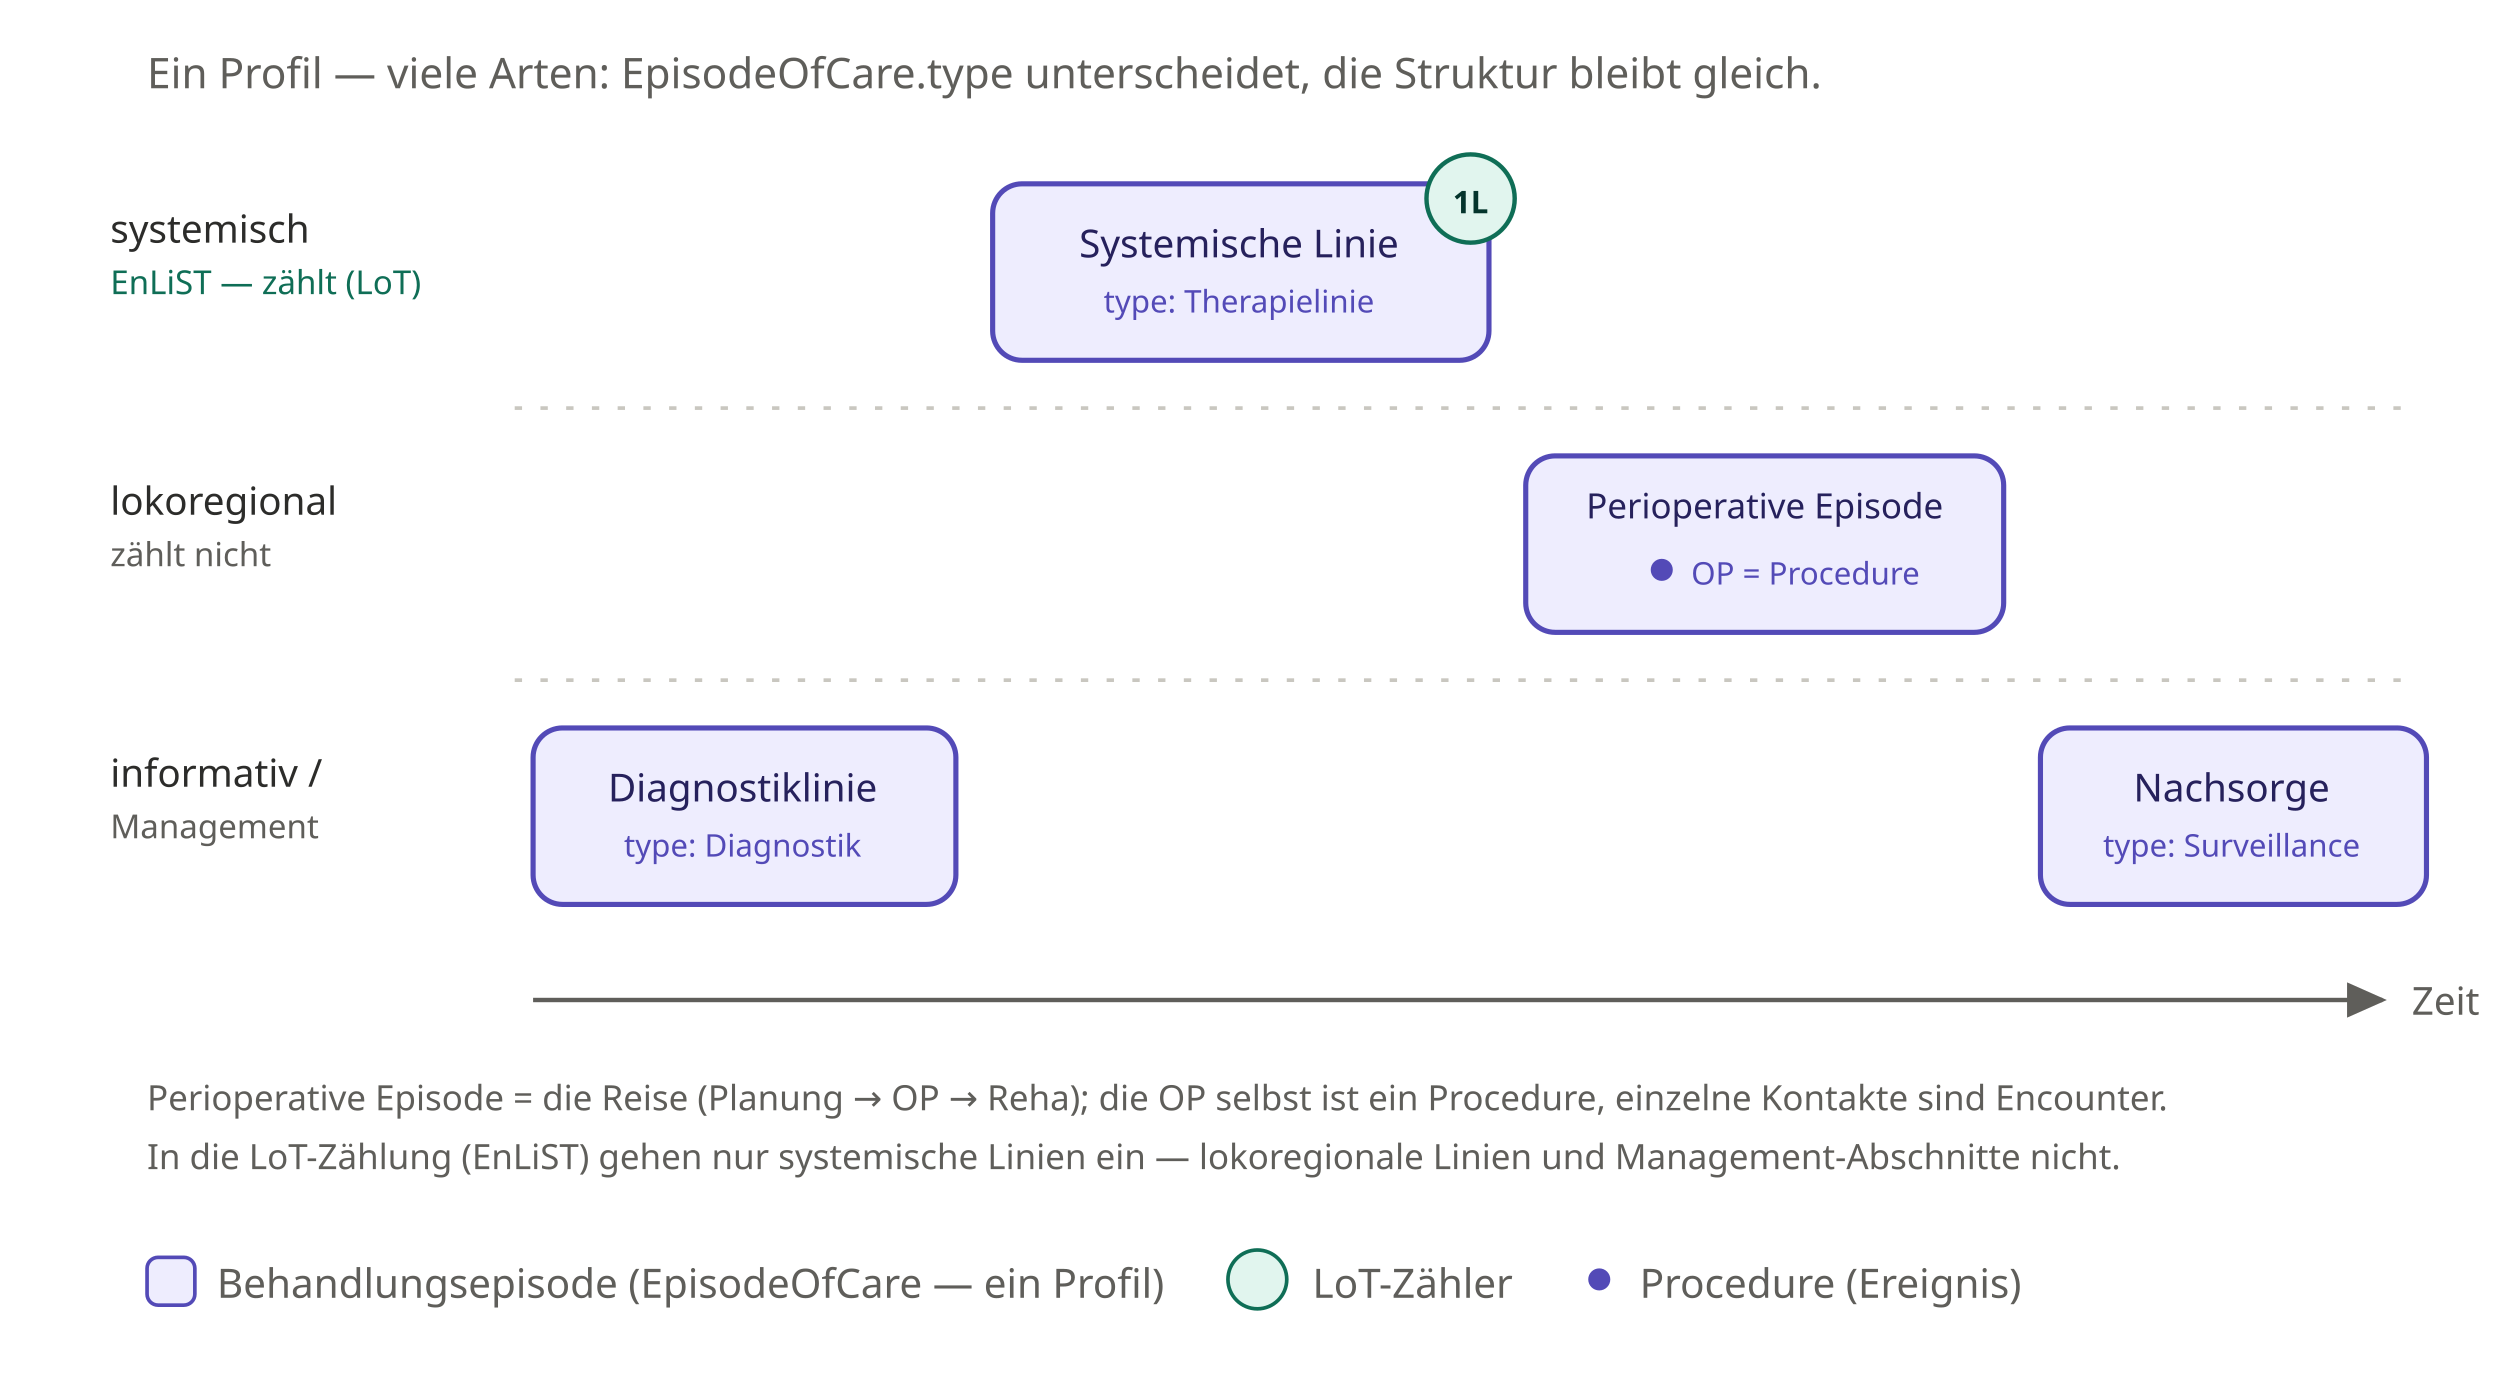
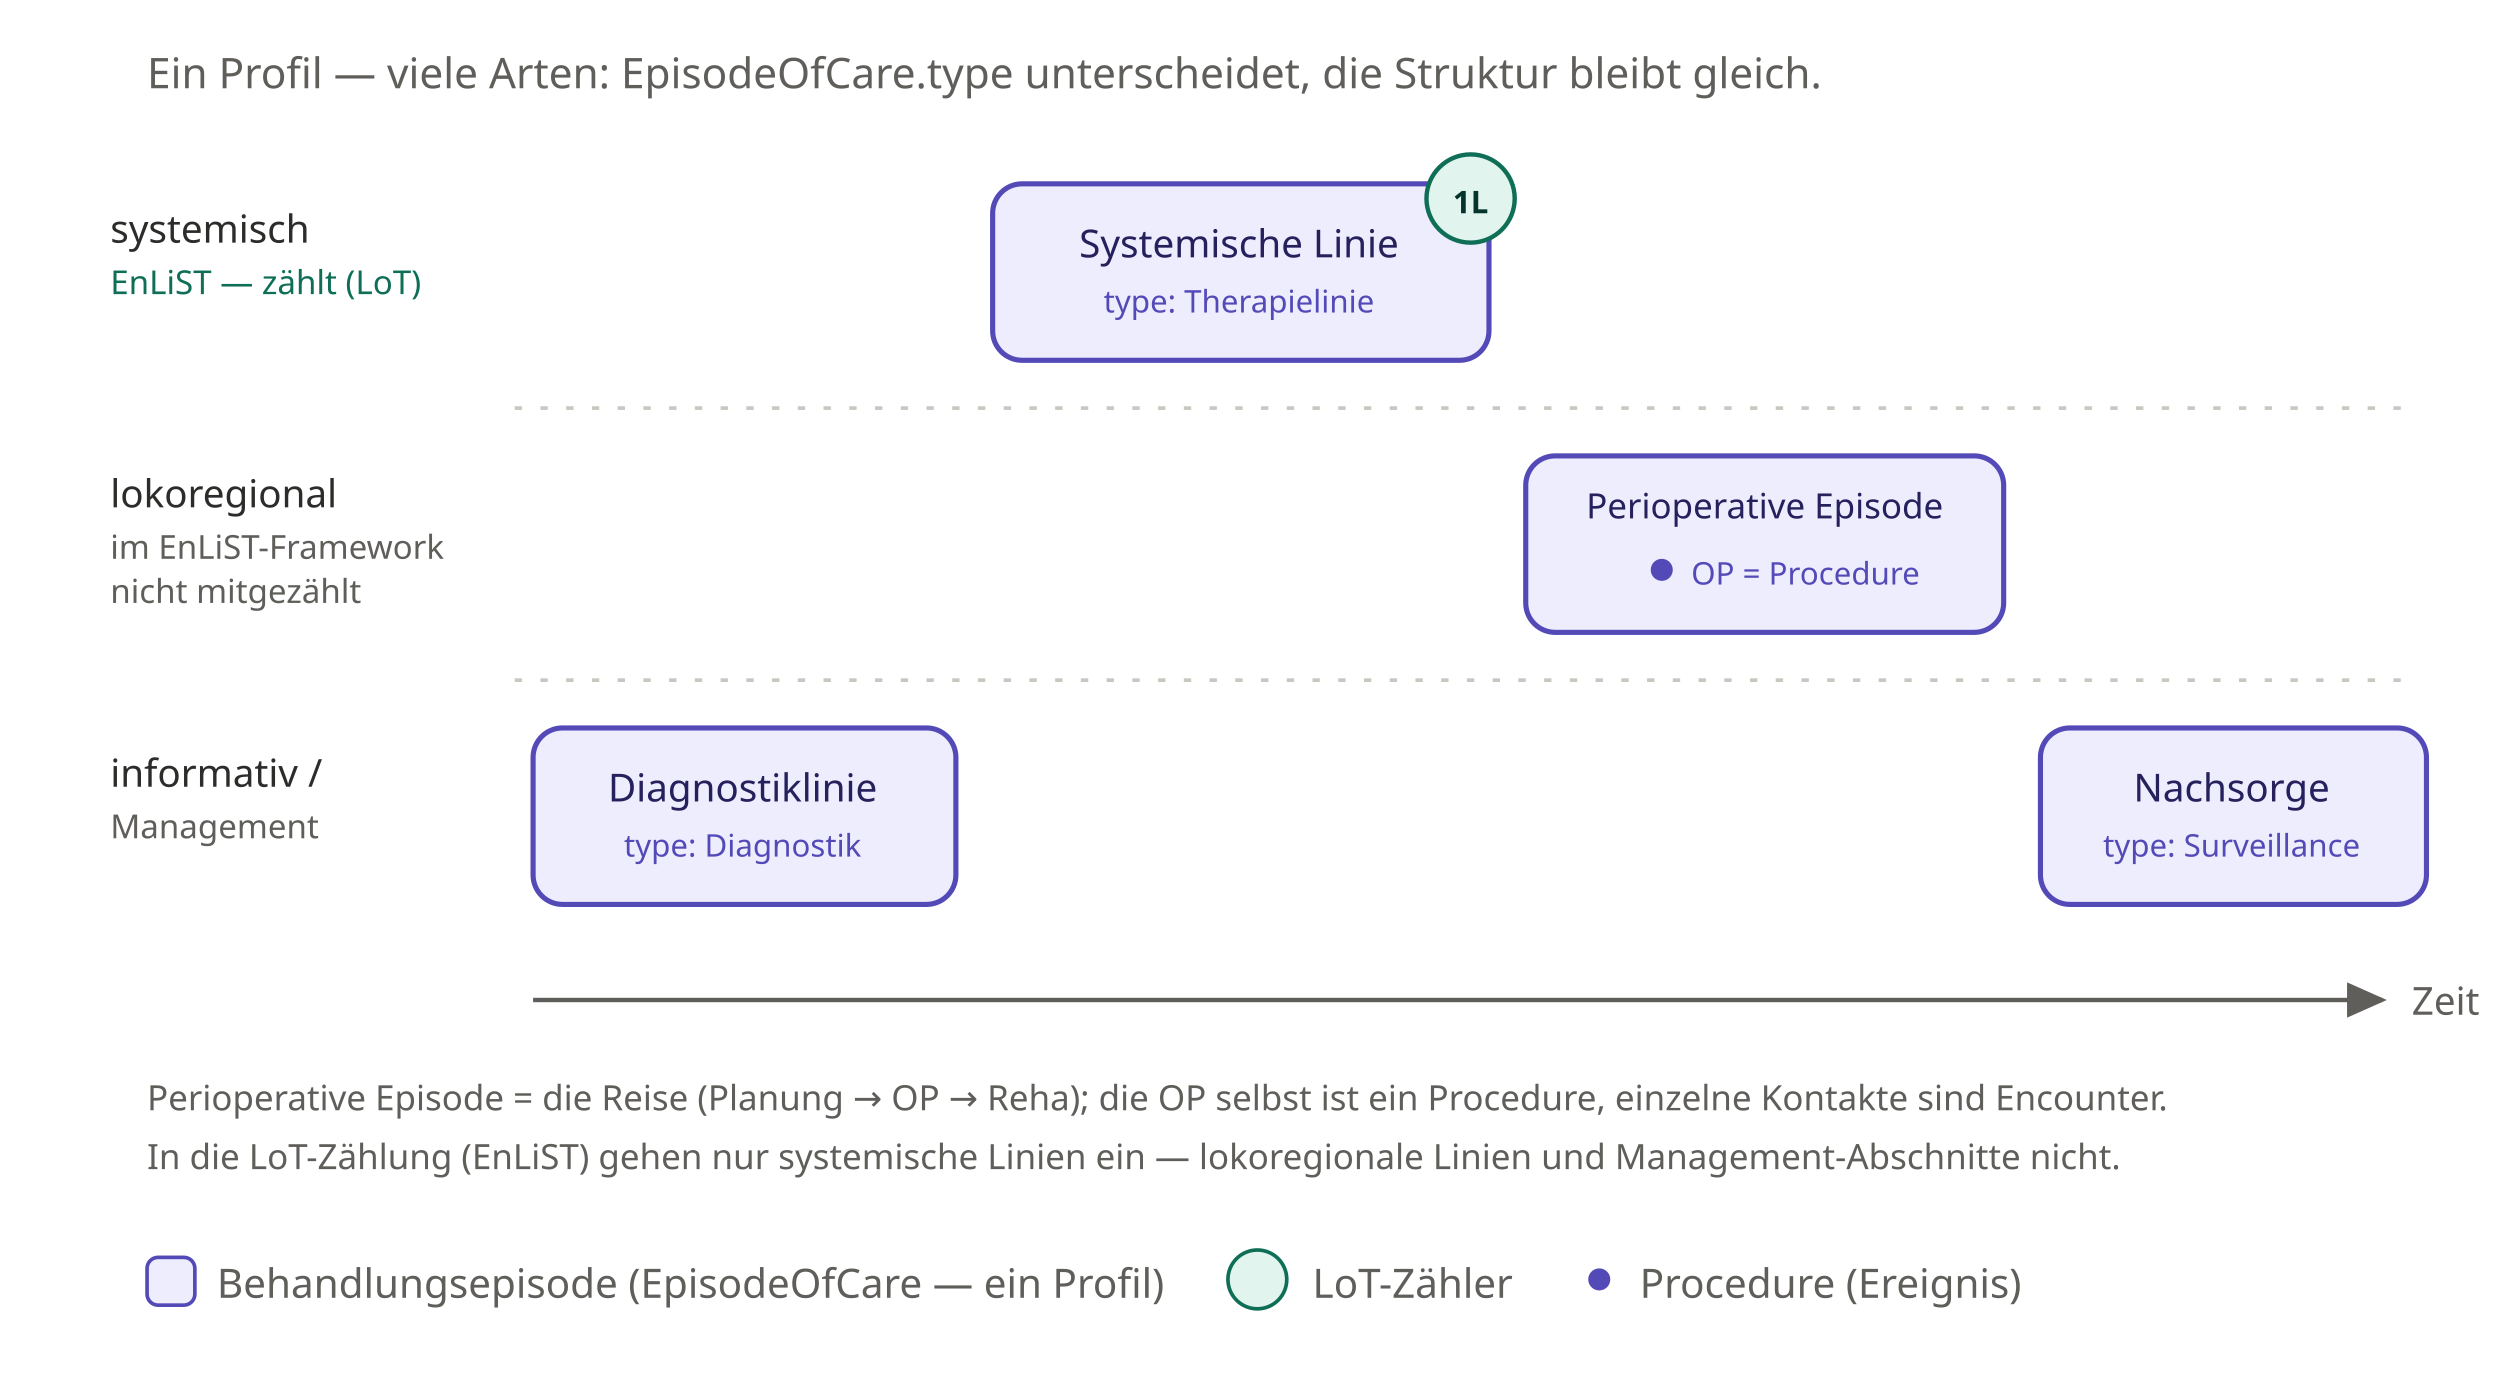
<svg xmlns="http://www.w3.org/2000/svg" width="100%" viewBox="0 0 680 380" role="img" font-family="'Aptos','Segoe UI',system-ui,sans-serif">
  <defs>
    <marker id="argr" markerWidth="10" markerHeight="10" refX="8" refY="4" orient="auto">
      <path d="M0,0 L9,4 L0,8 z" fill="#5F5E5A" />
    </marker>
  </defs>
  <text x="40" y="24" font-size="11.5" font-weight="500" fill="#5F5E5A">Ein Profil — viele Arten: EpisodeOfCare.type unterscheidet, die Struktur bleibt gleich.</text>
  <text x="30" y="66" font-size="10.5" font-weight="500" fill="#2C2C2A">systemisch</text>
  <text x="30" y="80" font-size="9" fill="#0F6E56">EnLiST — zählt (LoT)</text>
-   <text x="30" y="140" font-size="10.5" font-weight="500" fill="#2C2C2A">lokoregional</text>
-   <text x="30" y="154" font-size="9" fill="#5F5E5A">zählt nicht</text>
+   <text x="30" y="138" font-size="10.5" font-weight="500" fill="#2C2C2A">lokoregional</text>
+   <text x="30" y="152" font-size="9" fill="#5F5E5A">im EnLiST-Framework</text>
+   <text x="30" y="164" font-size="9" fill="#5F5E5A">nicht mitgezählt</text>
  <text x="30" y="214" font-size="10.5" font-weight="500" fill="#2C2C2A">informativ /</text>
  <text x="30" y="228" font-size="9" fill="#5F5E5A">Management</text>
  <line x1="140" y1="111" x2="655" y2="111" stroke="#C9C7C0" stroke-width="1" stroke-dasharray="2,5" />
  <line x1="140" y1="185" x2="655" y2="185" stroke="#C9C7C0" stroke-width="1" stroke-dasharray="2,5" />
  <g>
    <rect x="145" y="198" width="115" height="48" rx="8" fill="#EEEDFE" stroke="#534AB7" stroke-width="1.4" />
    <text x="202" y="218" text-anchor="middle" font-size="10.5" font-weight="500" fill="#26215C">Diagnostiklinie</text>
    <text x="202" y="233" text-anchor="middle" font-size="8.5" fill="#534AB7">type: Diagnostik</text>
  </g>
  <g>
    <rect x="270" y="50" width="135" height="48" rx="8" fill="#EEEDFE" stroke="#534AB7" stroke-width="1.4" />
    <text x="337" y="70" text-anchor="middle" font-size="10.5" font-weight="500" fill="#26215C">Systemische Linie</text>
    <text x="337" y="85" text-anchor="middle" font-size="8.5" fill="#534AB7">type: Therapielinie</text>
    <circle cx="400" cy="54" r="12" fill="#E1F5EE" stroke="#0F6E56" stroke-width="1.2" />
    <text x="400" y="58" text-anchor="middle" font-size="8.5" font-weight="600" fill="#04342C">1L</text>
  </g>
  <g>
    <rect x="415" y="124" width="130" height="48" rx="8" fill="#EEEDFE" stroke="#534AB7" stroke-width="1.4" />
    <text x="480" y="141" text-anchor="middle" font-size="9.5" font-weight="500" fill="#26215C">Perioperative Episode</text>
    <circle cx="452" cy="155" r="3" fill="#534AB7" />
    <text x="460" y="159" font-size="8.5" fill="#534AB7">OP = Procedure</text>
  </g>
  <g>
    <rect x="555" y="198" width="105" height="48" rx="8" fill="#EEEDFE" stroke="#534AB7" stroke-width="1.4" />
    <text x="607" y="218" text-anchor="middle" font-size="10.5" font-weight="500" fill="#26215C">Nachsorge</text>
    <text x="607" y="233" text-anchor="middle" font-size="8.5" fill="#534AB7">type: Surveillance</text>
  </g>
  <line x1="145" y1="272" x2="648" y2="272" stroke="#5F5E5A" stroke-width="1.2" marker-end="url(#argr)" />
  <text x="656" y="276" font-size="10.5" fill="#5F5E5A">Zeit</text>
  <text x="40" y="302" font-size="9.5" fill="#5F5E5A">Perioperative Episode = die Reise (Planung → OP → Reha); die OP selbst ist ein Procedure, einzelne Kontakte sind Encounter.</text>
  <text x="40" y="318" font-size="9.5" fill="#5F5E5A">In die LoT-Zählung (EnLiST) gehen nur systemische Linien ein — lokoregionale Linien und Management-Abschnitte nicht.</text>
  <rect x="40" y="342" width="13" height="13" rx="3" fill="#EEEDFE" stroke="#534AB7" />
  <text x="59" y="353" font-size="11" fill="#5F5E5A">Behandlungsepisode (EpisodeOfCare — ein Profil)</text>
  <circle cx="342" cy="348" r="8" fill="#E1F5EE" stroke="#0F6E56" />
  <text x="357" y="353" font-size="11" fill="#5F5E5A">LoT-Zähler</text>
  <circle cx="435" cy="348" r="3" fill="#534AB7" />
  <text x="446" y="353" font-size="11" fill="#5F5E5A">Procedure (Ereignis)</text>
</svg>
